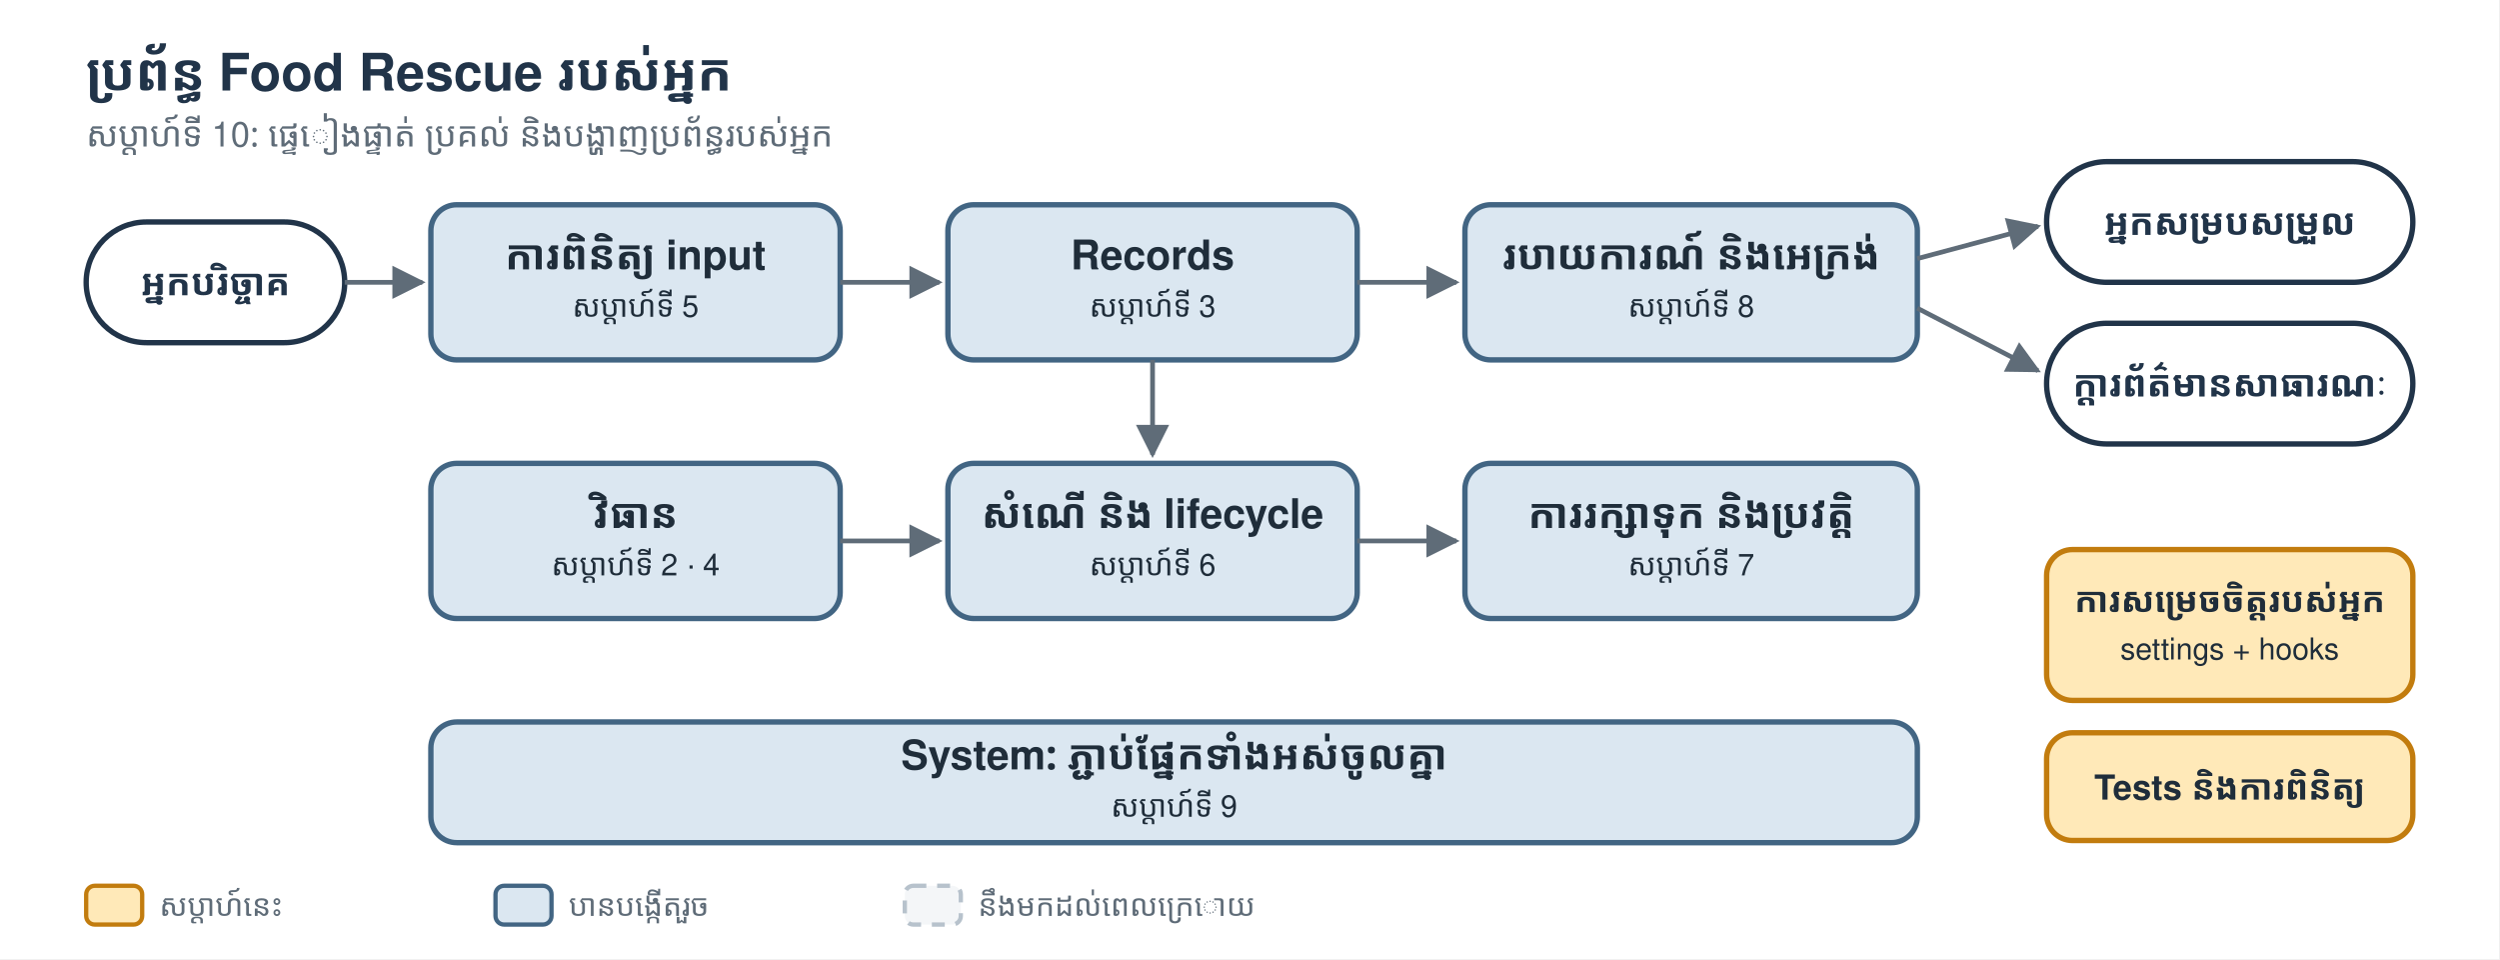
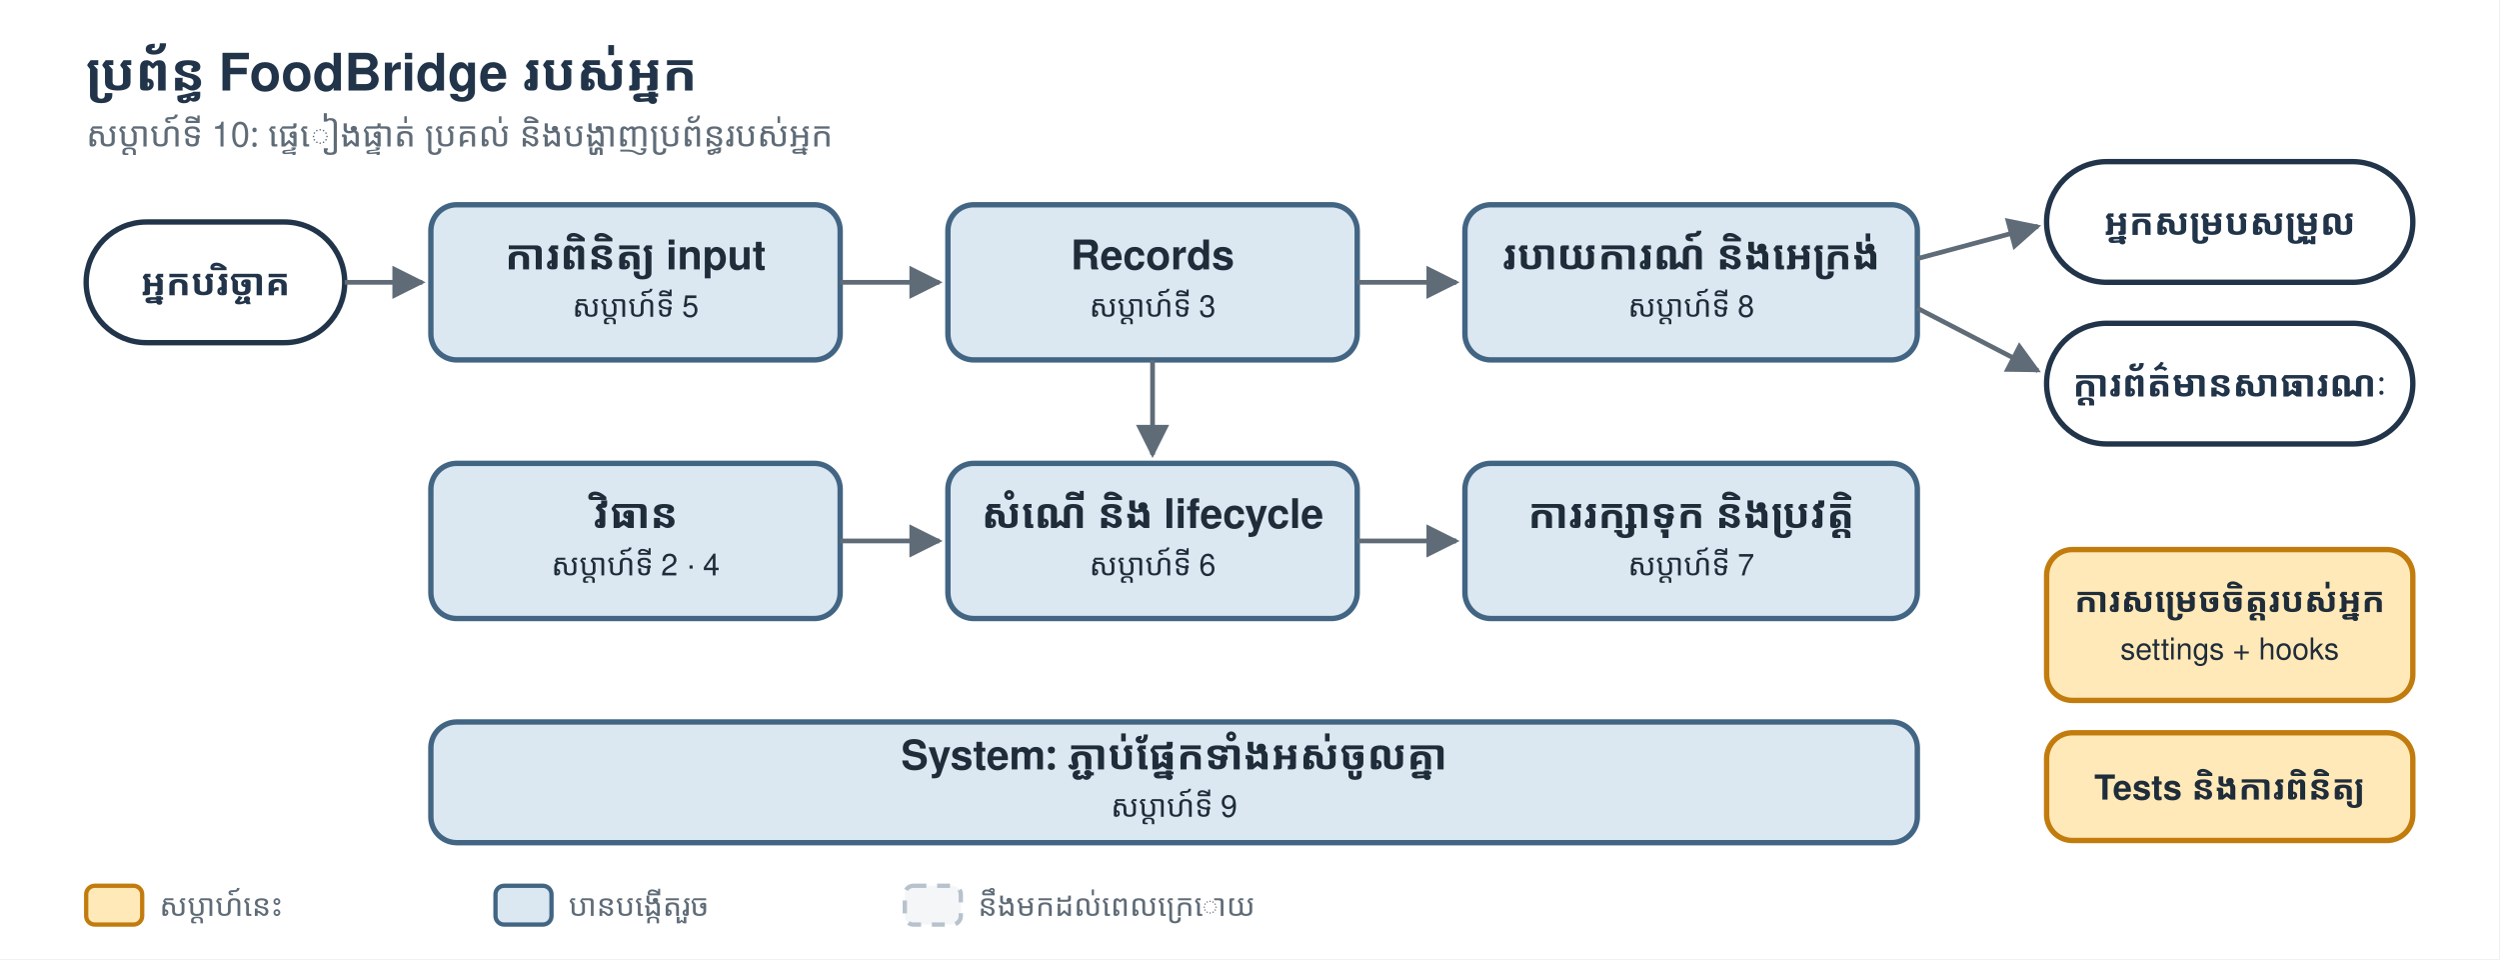
<svg xmlns="http://www.w3.org/2000/svg" width="1160" height="445" viewBox="0 0 1160 445" role="img" font-family="system-ui, -apple-system, 'Segoe UI', 'Noto Sans Khmer', 'Khmer Sangam MN', 'Khmer UI', 'Khmer OS Battambang', Helvetica, Arial, sans-serif">
  <rect width="1160" height="445" fill="#ffffff" />
  <defs>
    <marker id="arrow" viewBox="0 0 10 10" refX="9" refY="5" markerWidth="7" markerHeight="7" orient="auto-start-reverse">
      <path d="M0,0 L10,5 L0,10 z" fill="#5f6c78" />
    </marker>
  </defs>
-   <text x="40" y="42" font-size="24" font-weight="700" fill="#213449" text-anchor="start">ប្រព័ន្ធ Food Rescue របស់អ្នក</text>
+   <text x="40" y="42" font-size="24" font-weight="700" fill="#213449" text-anchor="start">ប្រព័ន្ធ FoodBridge របស់អ្នក</text>
  <text x="40" y="68" font-size="16" font-weight="400" fill="#5f6c78" text-anchor="start">សប្ដាហ៍ទី 10: ផ្ទៀងផ្ទាត់ ប្រគល់ និងបង្ហាញប្រព័ន្ធរបស់អ្នក</text>
  <rect x="200" y="95" width="190" height="72" rx="12" fill="#dbe7f1" stroke="#426583" stroke-width="2.5" />
  <text x="295.0" y="125.0" text-anchor="middle" font-size="19" font-weight="700" fill="#1f2d3a">ការពិនិត្យ input</text>
  <text x="295.0" y="147.0" text-anchor="middle" font-size="14" fill="#1f2d3a">សប្ដាហ៍ទី 5</text>
  <rect x="440" y="95" width="190" height="72" rx="12" fill="#dbe7f1" stroke="#426583" stroke-width="2.5" />
  <text x="535.0" y="125.0" text-anchor="middle" font-size="19" font-weight="700" fill="#1f2d3a">Records</text>
  <text x="535.0" y="147.0" text-anchor="middle" font-size="14" fill="#1f2d3a">សប្ដាហ៍ទី 3</text>
  <rect x="680" y="95" width="210" height="72" rx="12" fill="#dbe7f1" stroke="#426583" stroke-width="2.5" />
  <text x="785.0" y="125.0" text-anchor="middle" font-size="19" font-weight="700" fill="#1f2d3a">របាយការណ៍ និងអេក្រង់</text>
  <text x="785.0" y="147.0" text-anchor="middle" font-size="14" fill="#1f2d3a">សប្ដាហ៍ទី 8</text>
  <rect x="200" y="215" width="190" height="72" rx="12" fill="#dbe7f1" stroke="#426583" stroke-width="2.5" />
  <text x="295.0" y="245.0" text-anchor="middle" font-size="19" font-weight="700" fill="#1f2d3a">វិធាន</text>
  <text x="295.0" y="267.0" text-anchor="middle" font-size="14" fill="#1f2d3a">សប្ដាហ៍ទី 2 · 4</text>
  <rect x="440" y="215" width="190" height="72" rx="12" fill="#dbe7f1" stroke="#426583" stroke-width="2.5" />
  <text x="535.0" y="245.0" text-anchor="middle" font-size="19" font-weight="700" fill="#1f2d3a">សំណើ និង lifecycle</text>
  <text x="535.0" y="267.0" text-anchor="middle" font-size="14" fill="#1f2d3a">សប្ដាហ៍ទី 6</text>
  <rect x="680" y="215" width="210" height="72" rx="12" fill="#dbe7f1" stroke="#426583" stroke-width="2.5" />
  <text x="785.0" y="245.0" text-anchor="middle" font-size="19" font-weight="700" fill="#1f2d3a">ការរក្សាទុក និងប្រវត្តិ</text>
  <text x="785.0" y="267.0" text-anchor="middle" font-size="14" fill="#1f2d3a">សប្ដាហ៍ទី 7</text>
  <rect x="200" y="335" width="690" height="56" rx="12" fill="#dbe7f1" stroke="#426583" stroke-width="2.5" />
  <text x="545.0" y="357.0" text-anchor="middle" font-size="19" font-weight="700" fill="#1f2d3a">System: ភ្ជាប់ផ្នែកទាំងអស់ចូលគ្នា</text>
  <text x="545.0" y="379.0" text-anchor="middle" font-size="14" fill="#1f2d3a">សប្ដាហ៍ទី 9</text>
  <rect x="40" y="103" width="120" height="56" rx="28" fill="#ffffff" stroke="#213449" stroke-width="2.5" />
  <text x="100.0" y="137.0" text-anchor="middle" font-size="17" font-weight="700" fill="#213449">អ្នកបរិច្ចាគ</text>
  <rect x="950" y="75" width="170" height="56" rx="28" fill="#ffffff" stroke="#213449" stroke-width="2.5" />
  <text x="1035.0" y="109.0" text-anchor="middle" font-size="17" font-weight="700" fill="#213449">អ្នកសម្របសម្រួល</text>
  <rect x="950" y="150" width="170" height="56" rx="28" fill="#ffffff" stroke="#213449" stroke-width="2.5" />
  <text x="1035.0" y="184.0" text-anchor="middle" font-size="17" font-weight="700" fill="#213449">ក្ដារព័ត៌មានសាធារណៈ</text>
  <line x1="160" y1="131" x2="196" y2="131" stroke="#5f6c78" stroke-width="2.2" marker-end="url(#arrow)" />
  <line x1="390" y1="131" x2="436" y2="131" stroke="#5f6c78" stroke-width="2.2" marker-end="url(#arrow)" />
  <line x1="630" y1="131" x2="676" y2="131" stroke="#5f6c78" stroke-width="2.2" marker-end="url(#arrow)" />
  <line x1="890" y1="120" x2="946" y2="105" stroke="#5f6c78" stroke-width="2.2" marker-end="url(#arrow)" />
  <line x1="890" y1="143" x2="946" y2="172" stroke="#5f6c78" stroke-width="2.2" marker-end="url(#arrow)" />
  <line x1="535" y1="167" x2="535" y2="211" stroke="#5f6c78" stroke-width="2.2" marker-end="url(#arrow)" />
  <line x1="390" y1="251" x2="436" y2="251" stroke="#5f6c78" stroke-width="2.2" marker-end="url(#arrow)" />
  <line x1="630" y1="251" x2="676" y2="251" stroke="#5f6c78" stroke-width="2.2" marker-end="url(#arrow)" />
  <rect x="950" y="255" width="170" height="70" rx="12" fill="#ffe9b8" stroke="#c27c0e" stroke-width="2.5" />
  <text x="1035.0" y="284.0" text-anchor="middle" font-size="16" font-weight="700" fill="#1f2d3a">ការសម្រេចចិត្តរបស់អ្នក</text>
  <text x="1035.0" y="306.0" text-anchor="middle" font-size="14" fill="#1f2d3a">settings + hooks</text>
  <rect x="950" y="340" width="170" height="50" rx="12" fill="#ffe9b8" stroke="#c27c0e" stroke-width="2.5" />
  <text x="1035.0" y="371.0" text-anchor="middle" font-size="16" font-weight="700" fill="#1f2d3a">Tests និងការពិនិត្យ</text>
  <rect x="40" y="411" width="26" height="18" rx="4" fill="#ffe9b8" stroke="#c27c0e" stroke-width="2" />
  <text x="74" y="425" font-size="14" font-weight="400" fill="#5f6c78" text-anchor="start">សប្ដាហ៍នេះ</text>
  <rect x="230" y="411" width="26" height="18" rx="4" fill="#dbe7f1" stroke="#426583" stroke-width="2" />
  <text x="264" y="425" font-size="14" font-weight="400" fill="#5f6c78" text-anchor="start">បានបង្កើតរួច</text>
  <rect x="420" y="411" width="26" height="18" rx="4" fill="#f4f6f8" stroke="#b7c2cc" stroke-width="2" stroke-dasharray="6 5" />
  <text x="454" y="425" font-size="14" font-weight="400" fill="#5f6c78" text-anchor="start">នឹងមកដល់ពេលក្រោយ</text>
</svg>
